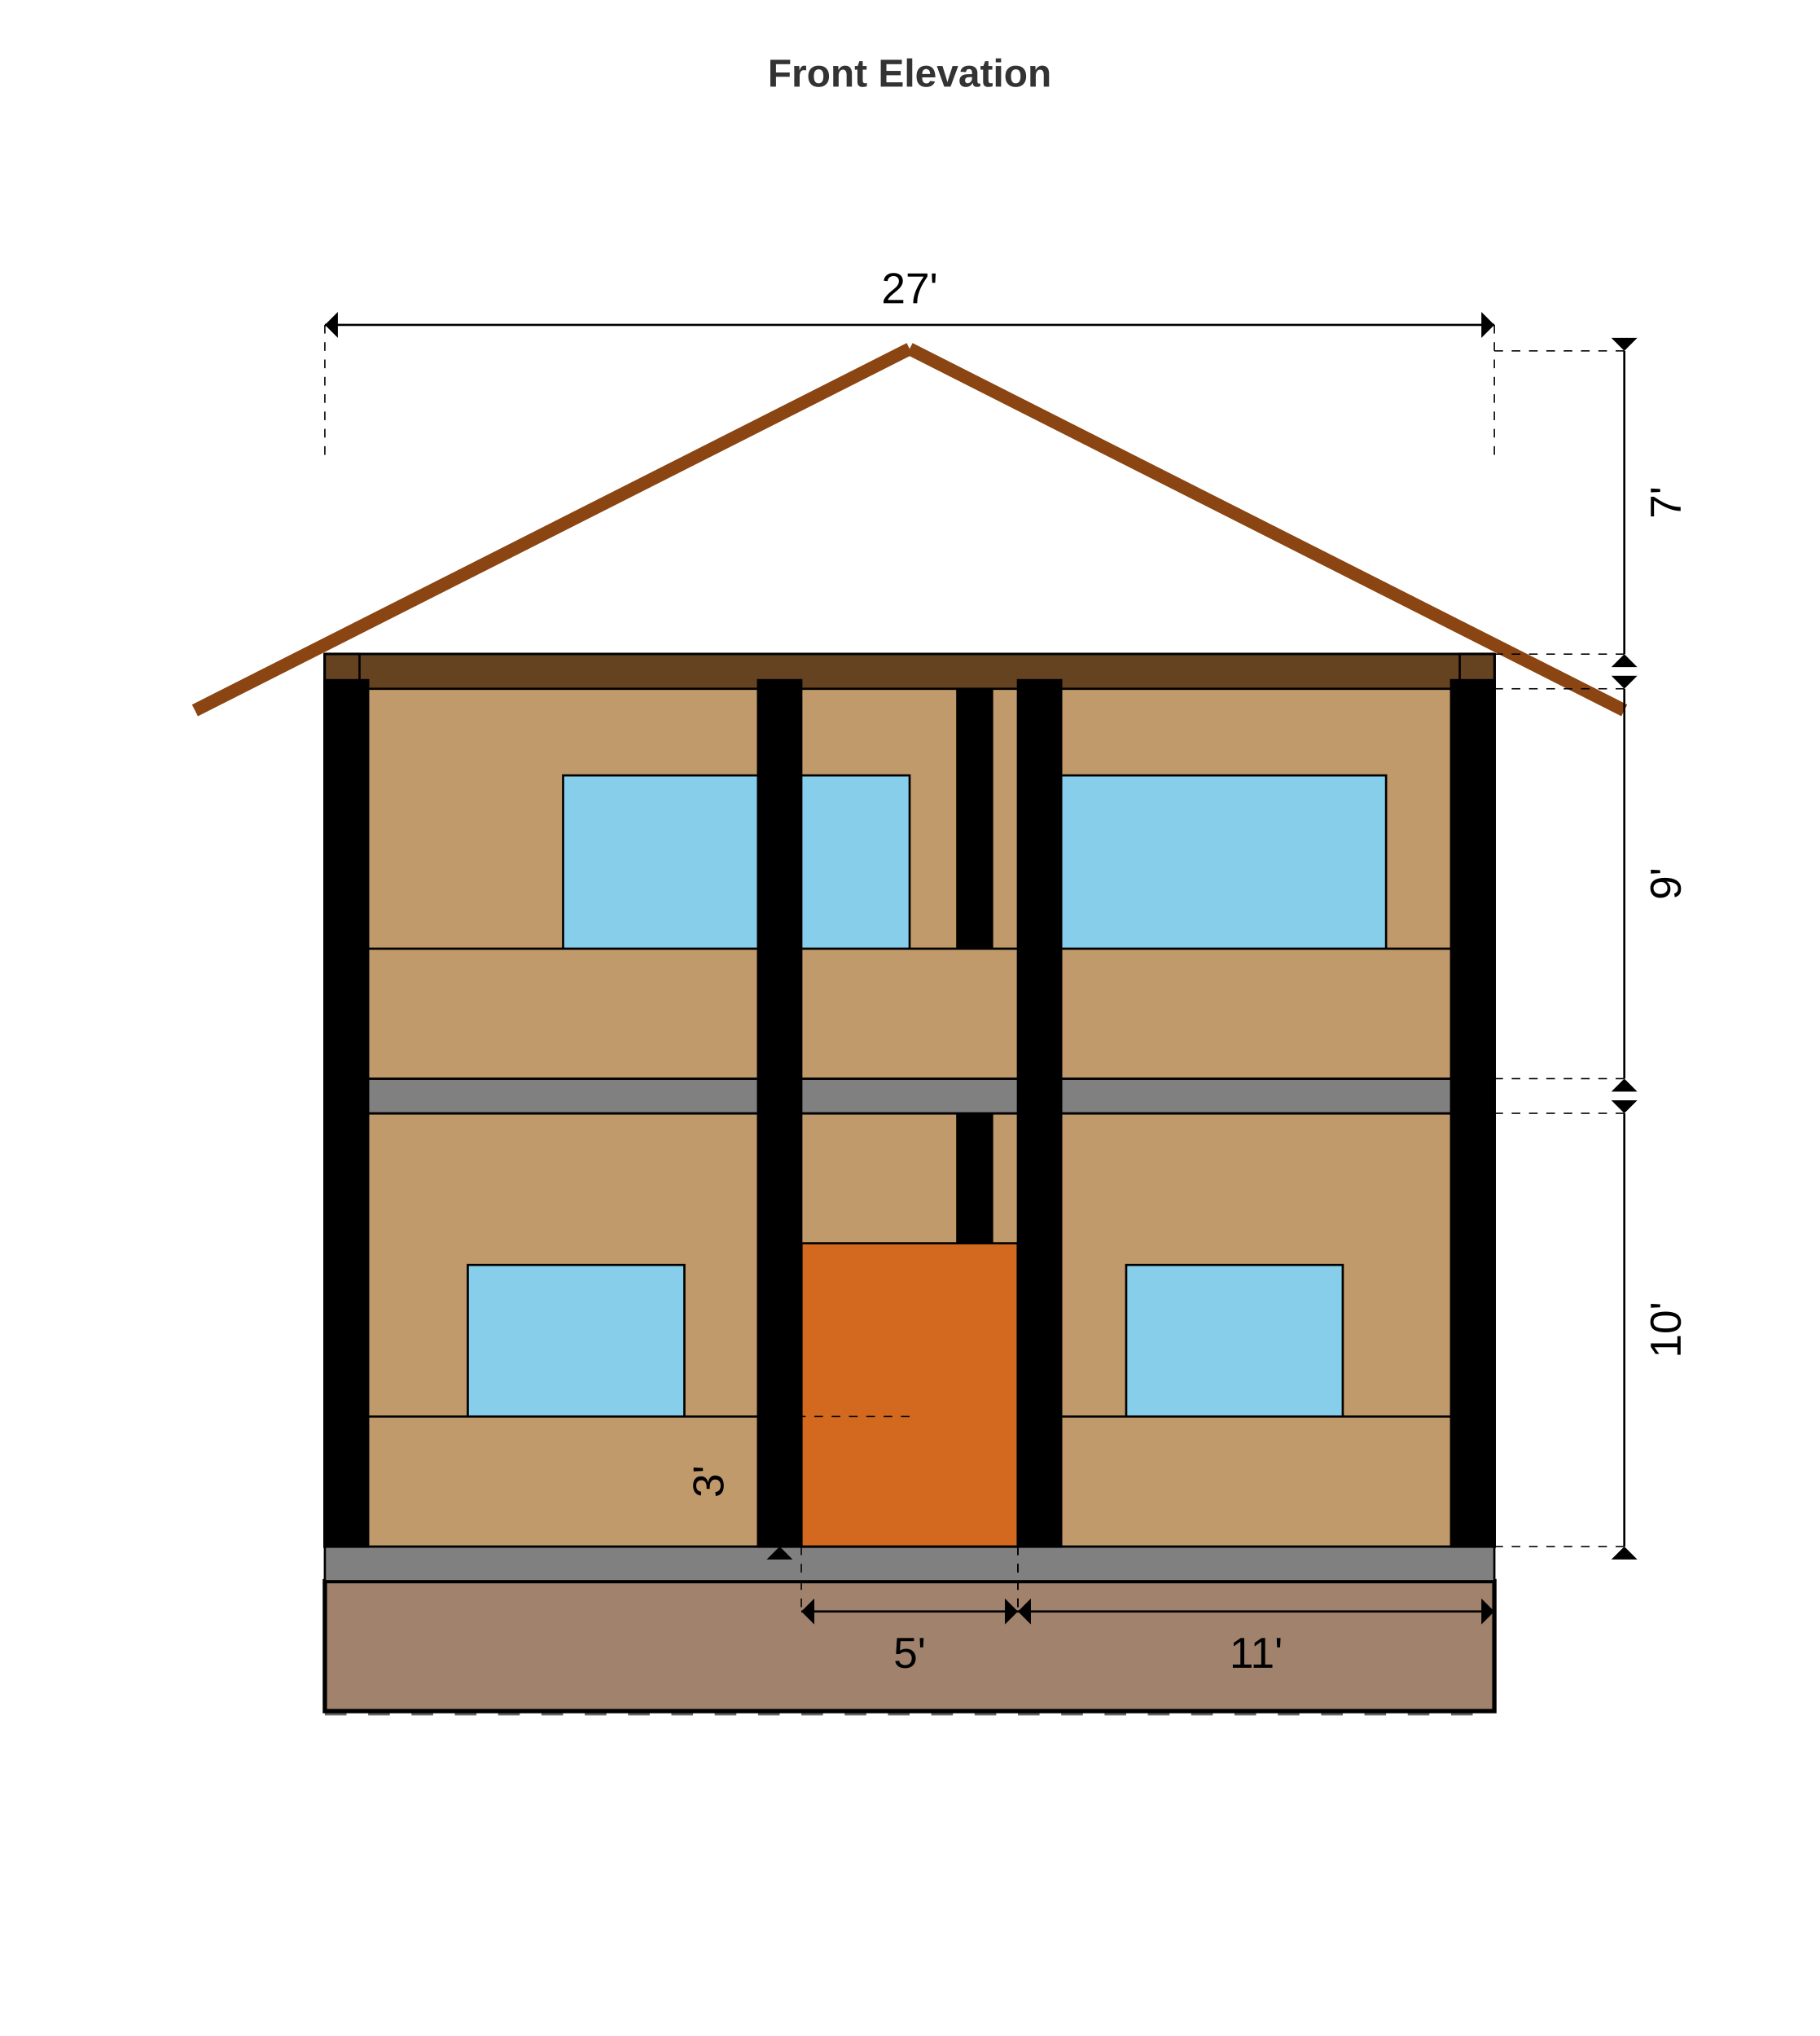
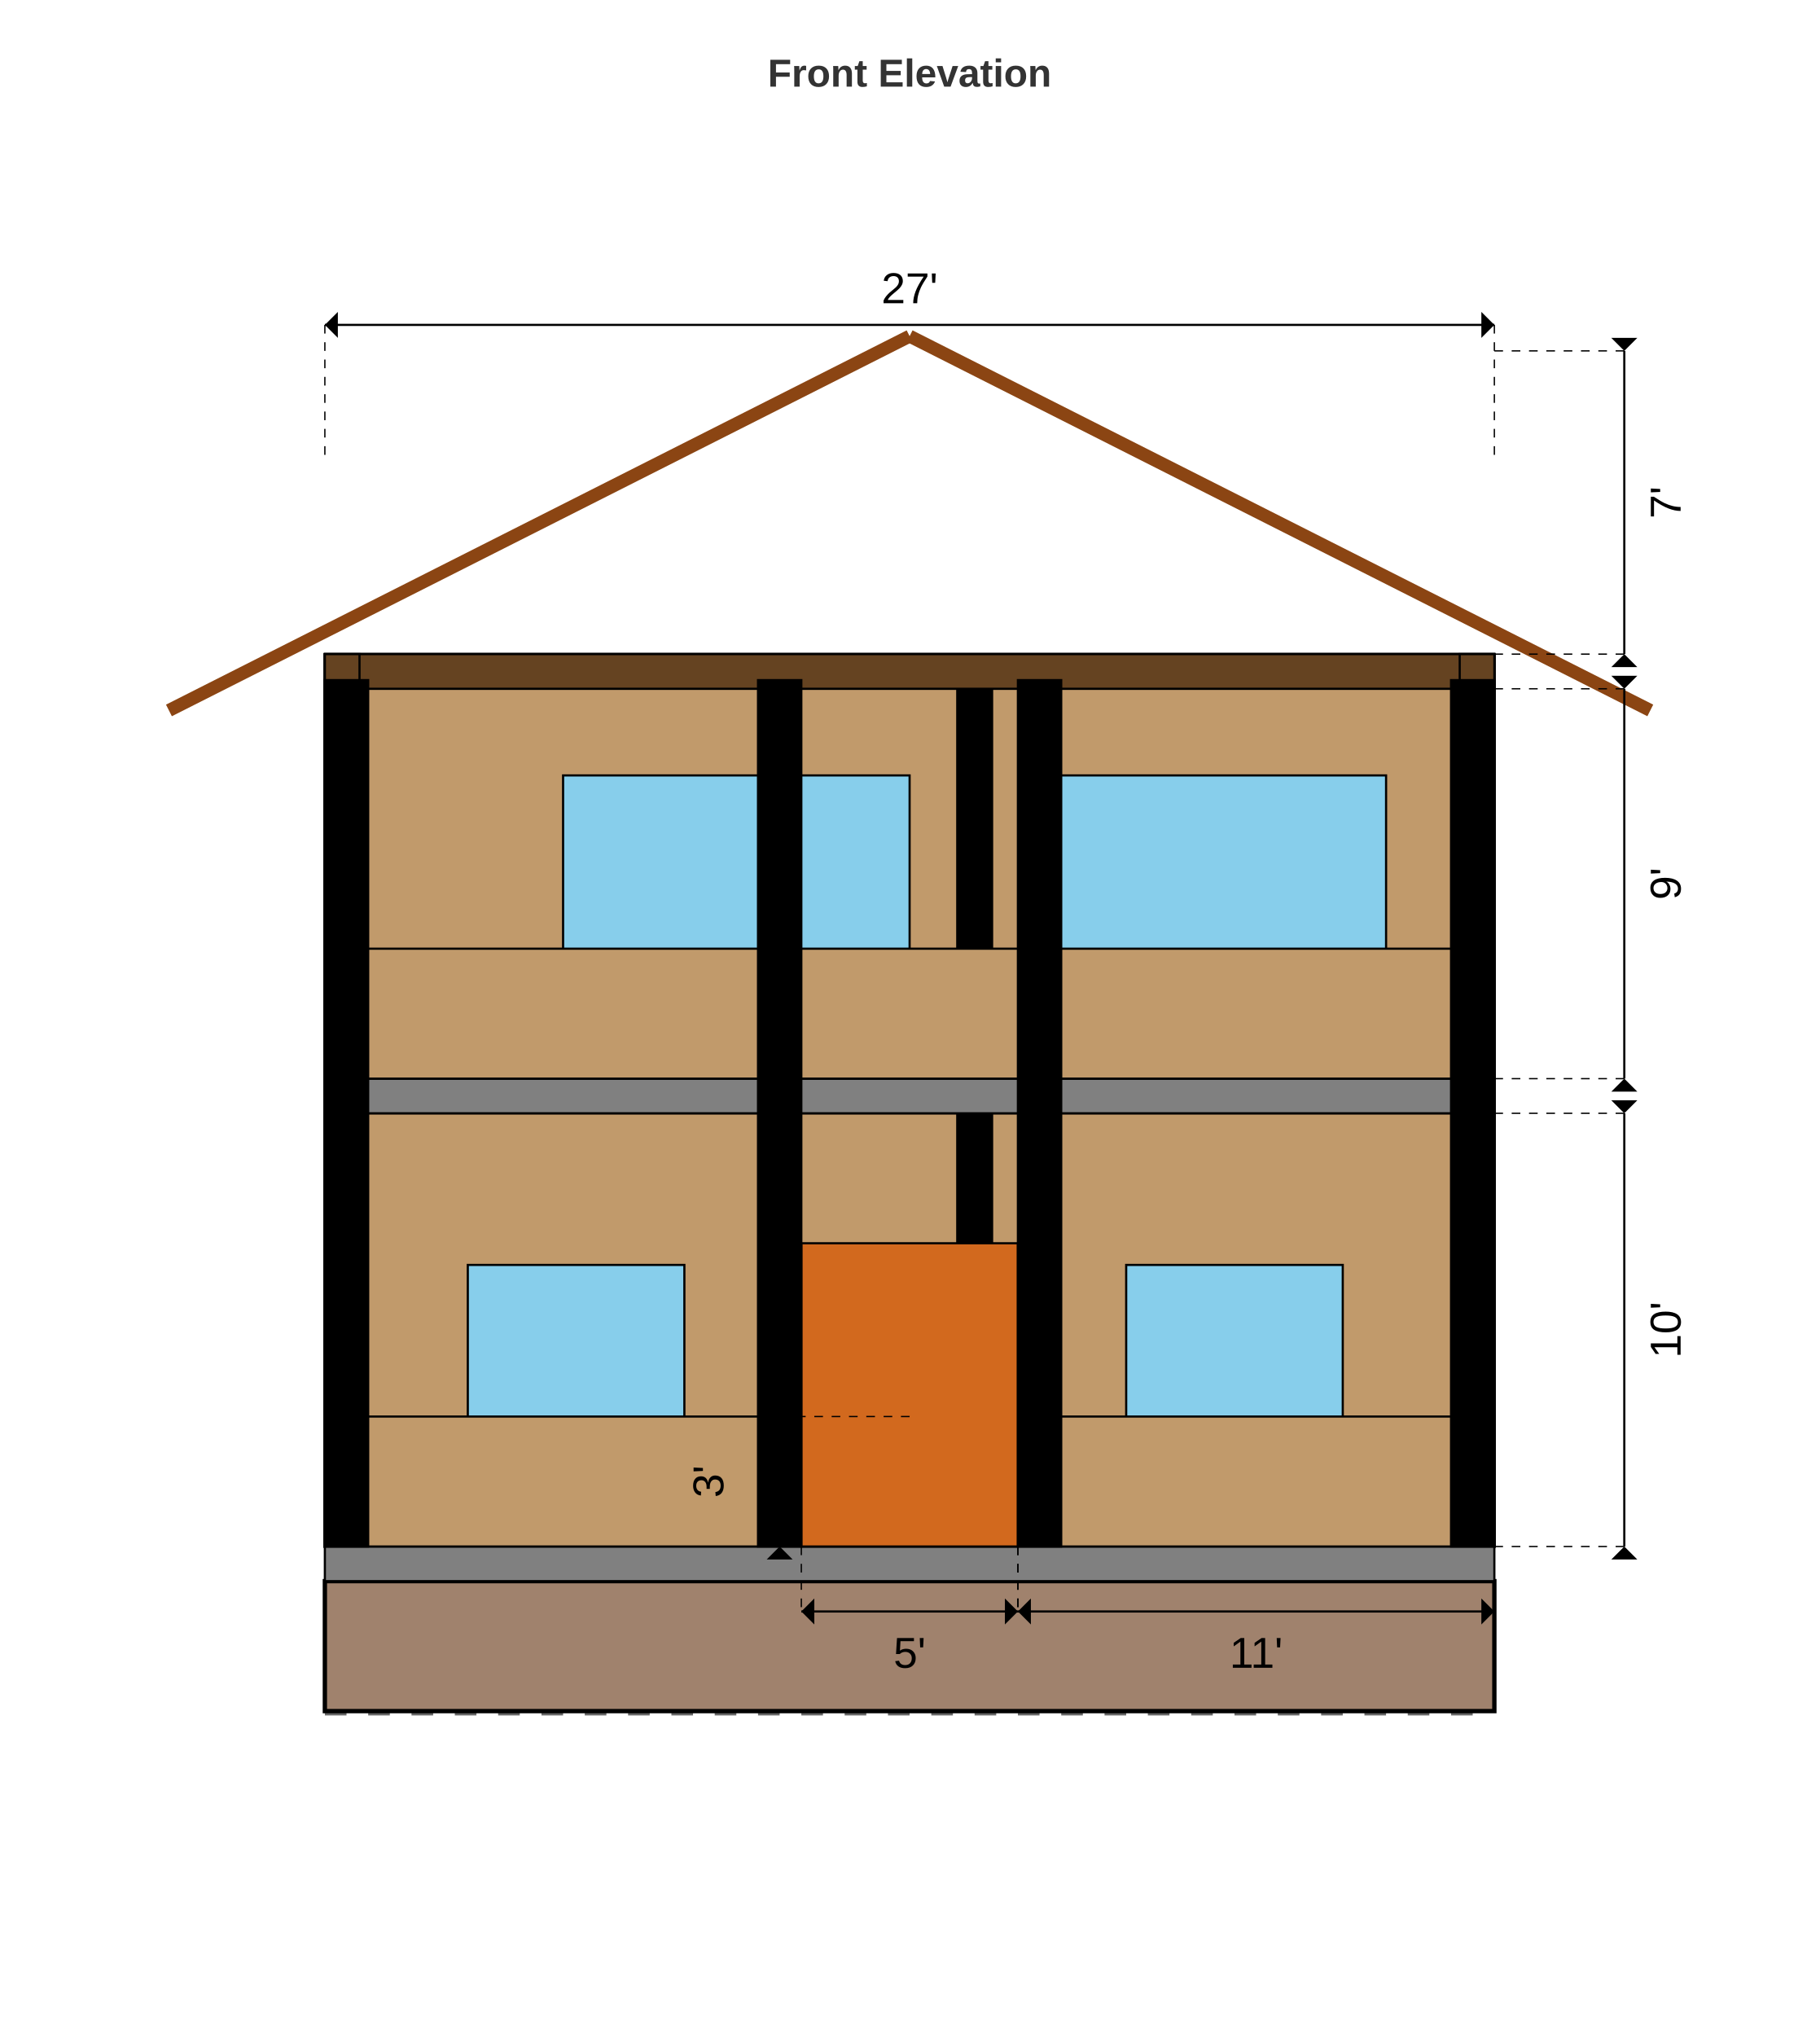
<svg xmlns="http://www.w3.org/2000/svg" width="840.0" height="940.0" viewBox="0 0 840.0 940.0">
  <defs>
    <style>
        text { font-family: Arial, sans-serif; }
    </style>
  </defs>
  <g transform="translate(150, 210) scale(2.0, 2.0)">
    <line x1="0" y1="290.0" x2="270" y2="290.0" stroke="#666" stroke-width="2" stroke-dasharray="5,5" />
    <rect x="0" y="260.0" width="270" height="30.0" fill="#A0826D" stroke="#000" stroke-width="1" />
    <rect x="0" y="152.0" width="270" height="100.0" fill="#C19A6B" stroke="#000" stroke-width="0.5" />
    <rect x="96.5" y="187.0" width="75" height="65.0" fill="#D2691E" stroke="#000" stroke-width="0.5" />
    <rect x="186" y="187.0" width="60" height="40.0" fill="#87CEEB" stroke="#000" stroke-width="0.5" />
    <rect x="22.5" y="187.0" width="60" height="40.0" fill="#87CEEB" stroke="#000" stroke-width="0.5" />
    <rect x="0" y="54.0" width="270" height="90.0" fill="#C19A6B" stroke="#000" stroke-width="0.5" />
    <rect x="186" y="79.0" width="60" height="60.0" fill="#87CEEB" stroke="#000" stroke-width="0.5" />
    <rect x="101.5" y="79.0" width="65" height="60.0" fill="#87CEEB" stroke="#000" stroke-width="0.5" />
    <rect x="22.5" y="79.0" width="60" height="60.0" fill="#87CEEB" stroke="#000" stroke-width="0.5" />
    <rect x="8" y="144.0" width="254" height="8.0" fill="#654321" stroke="#000" stroke-width="0.5" />
    <rect x="171.5" y="52.0" width="10" height="200.0" fill="#000" stroke="#000" stroke-width="0.5" />
    <rect x="86.5" y="52.0" width="10" height="200.0" fill="#000" stroke="#000" stroke-width="0.5" />
    <rect x="0" y="46.0" width="270" height="8.0" fill="#654321" stroke="#000" stroke-width="0.5" />
    <rect x="262.0" y="52.0" width="8" height="200.0" fill="#000" stroke="#000" stroke-width="0.5" />
    <rect x="0.0" y="52.0" width="8" height="200.0" fill="#000" stroke="#000" stroke-width="0.5" />
    <rect x="0" y="144.0" width="8" height="8.0" fill="#654321" stroke="#000" stroke-width="0.5" />
    <rect x="0" y="152.0" width="94" height="100.0" fill="#C19A6B" stroke="#000" stroke-width="0.5" />
    <rect x="0" y="54.0" width="94" height="90.0" fill="#C19A6B" stroke="#000" stroke-width="0.5" />
    <rect x="53.5" y="79.0" width="30" height="65.0" fill="#D2691E" stroke="#000" stroke-width="0.5" />
    <rect x="94" y="152.0" width="40" height="100.0" fill="#C19A6B" stroke="#000" stroke-width="0.5" />
    <rect x="222.0" y="52.0" width="8" height="200.0" fill="#000" stroke="#000" stroke-width="0.5" />
    <rect x="83.75" y="52.0" width="12.5" height="200.0" fill="#000" stroke="#000" stroke-width="0.5" />
    <rect x="0" y="46.0" width="270" height="8.0" fill="#654321" stroke="#000" stroke-width="0.5" />
    <rect x="262.0" y="52.0" width="8" height="200.0" fill="#000" stroke="#000" stroke-width="0.5" />
    <rect x="0.0" y="52.0" width="8" height="200.0" fill="#000" stroke="#000" stroke-width="0.5" />
    <rect x="8" y="54.0" width="78" height="90.0" fill="#C19A6B" stroke="#000" stroke-width="0.5" />
    <rect x="0" y="144.0" width="230" height="8.0" fill="#808080" stroke="#000" stroke-width="0.5" />
    <rect x="262" y="144.0" width="8" height="8.0" fill="#654321" stroke="#000" stroke-width="0.5" />
    <g class="staircase-elevation">
      <line x1="232.0" y1="252.0" x2="232.0" y2="247.0" stroke="#000" stroke-width="0.5" />
      <line x1="232.0" y1="247.0" x2="233.5" y2="247.0" stroke="#000" stroke-width="0.5" />
      <rect x="232.0" y="247.0" width="1.5" height="5.0" fill="#C19A6B" opacity="0.7" />
      <line x1="233.5" y1="247.0" x2="233.5" y2="242.0" stroke="#000" stroke-width="0.5" />
      <line x1="233.5" y1="242.0" x2="235.0" y2="242.0" stroke="#000" stroke-width="0.5" />
      <rect x="233.5" y="242.0" width="1.5" height="5.0" fill="#C19A6B" opacity="0.7" />
      <line x1="235.0" y1="242.0" x2="235.0" y2="237.0" stroke="#000" stroke-width="0.5" />
      <line x1="235.0" y1="237.0" x2="236.5" y2="237.0" stroke="#000" stroke-width="0.5" />
      <rect x="235.0" y="237.0" width="1.5" height="5.0" fill="#C19A6B" opacity="0.7" />
      <line x1="236.5" y1="237.0" x2="236.5" y2="232.0" stroke="#000" stroke-width="0.5" />
      <line x1="236.5" y1="232.0" x2="238.0" y2="232.0" stroke="#000" stroke-width="0.5" />
      <rect x="236.5" y="232.0" width="1.5" height="5.0" fill="#C19A6B" opacity="0.7" />
      <line x1="238.0" y1="232.0" x2="238.0" y2="227.0" stroke="#000" stroke-width="0.5" />
      <line x1="238.0" y1="227.0" x2="239.5" y2="227.0" stroke="#000" stroke-width="0.5" />
      <rect x="238.0" y="227.0" width="1.5" height="5.0" fill="#C19A6B" opacity="0.7" />
      <line x1="239.5" y1="227.0" x2="239.5" y2="222.0" stroke="#000" stroke-width="0.5" />
      <line x1="239.5" y1="222.0" x2="241.0" y2="222.0" stroke="#000" stroke-width="0.5" />
      <rect x="239.5" y="222.0" width="1.5" height="5.0" fill="#C19A6B" opacity="0.7" />
      <line x1="241.0" y1="222.0" x2="241.0" y2="217.0" stroke="#000" stroke-width="0.5" />
      <line x1="241.0" y1="217.0" x2="242.5" y2="217.0" stroke="#000" stroke-width="0.5" />
      <rect x="241.0" y="217.0" width="1.5" height="5.0" fill="#C19A6B" opacity="0.7" />
      <line x1="242.5" y1="217.0" x2="242.5" y2="212.0" stroke="#000" stroke-width="0.5" />
      <line x1="242.5" y1="212.0" x2="244.0" y2="212.0" stroke="#000" stroke-width="0.5" />
      <rect x="242.5" y="212.0" width="1.5" height="5.0" fill="#C19A6B" opacity="0.7" />
      <line x1="244.0" y1="212.0" x2="244.0" y2="207.0" stroke="#000" stroke-width="0.5" />
      <line x1="244.0" y1="207.0" x2="245.5" y2="207.0" stroke="#000" stroke-width="0.5" />
      <rect x="244.0" y="207.0" width="1.5" height="5.0" fill="#C19A6B" opacity="0.7" />
      <line x1="245.5" y1="207.0" x2="245.5" y2="202.0" stroke="#000" stroke-width="0.5" />
      <line x1="245.5" y1="202.0" x2="247.0" y2="202.0" stroke="#000" stroke-width="0.5" />
      <rect x="245.5" y="202.0" width="1.5" height="5.0" fill="#C19A6B" opacity="0.7" />
      <line x1="247.0" y1="202.0" x2="247.0" y2="197.0" stroke="#000" stroke-width="0.5" />
      <line x1="247.0" y1="197.0" x2="248.5" y2="197.0" stroke="#000" stroke-width="0.5" />
      <rect x="247.0" y="197.0" width="1.5" height="5.0" fill="#C19A6B" opacity="0.7" />
      <line x1="248.5" y1="197.0" x2="248.5" y2="192.0" stroke="#000" stroke-width="0.5" />
      <line x1="248.5" y1="192.0" x2="250.0" y2="192.0" stroke="#000" stroke-width="0.5" />
      <rect x="248.5" y="192.0" width="1.5" height="5.0" fill="#C19A6B" opacity="0.7" />
      <line x1="250.0" y1="192.0" x2="250.0" y2="187.0" stroke="#000" stroke-width="0.5" />
      <line x1="250.0" y1="187.0" x2="251.5" y2="187.0" stroke="#000" stroke-width="0.5" />
      <rect x="250.0" y="187.0" width="1.5" height="5.0" fill="#C19A6B" opacity="0.7" />
      <line x1="251.5" y1="187.0" x2="251.5" y2="182.0" stroke="#000" stroke-width="0.5" />
      <line x1="251.5" y1="182.0" x2="253.0" y2="182.0" stroke="#000" stroke-width="0.5" />
      <rect x="251.5" y="182.0" width="1.5" height="5.0" fill="#C19A6B" opacity="0.7" />
      <line x1="253.0" y1="182.0" x2="253.0" y2="177.0" stroke="#000" stroke-width="0.5" />
      <line x1="253.0" y1="177.0" x2="254.5" y2="177.0" stroke="#000" stroke-width="0.5" />
      <rect x="253.0" y="177.0" width="1.5" height="5.0" fill="#C19A6B" opacity="0.7" />
      <line x1="254.5" y1="177.0" x2="254.5" y2="172.0" stroke="#000" stroke-width="0.5" />
      <line x1="254.5" y1="172.0" x2="256.0" y2="172.0" stroke="#000" stroke-width="0.5" />
      <rect x="254.5" y="172.0" width="1.5" height="5.0" fill="#C19A6B" opacity="0.7" />
      <line x1="256.0" y1="172.0" x2="256.0" y2="167.0" stroke="#000" stroke-width="0.5" />
      <line x1="256.0" y1="167.0" x2="257.5" y2="167.0" stroke="#000" stroke-width="0.5" />
      <rect x="256.0" y="167.0" width="1.5" height="5.0" fill="#C19A6B" opacity="0.7" />
      <line x1="257.5" y1="167.0" x2="257.5" y2="162.0" stroke="#000" stroke-width="0.5" />
      <line x1="257.5" y1="162.0" x2="259.0" y2="162.0" stroke="#000" stroke-width="0.5" />
      <rect x="257.5" y="162.0" width="1.5" height="5.0" fill="#C19A6B" opacity="0.7" />
      <line x1="259.0" y1="162.0" x2="259.0" y2="157.0" stroke="#000" stroke-width="0.5" />
      <line x1="259.0" y1="157.0" x2="260.5" y2="157.0" stroke="#000" stroke-width="0.5" />
      <rect x="259.0" y="157.0" width="1.5" height="5.0" fill="#C19A6B" opacity="0.7" />
      <line x1="260.5" y1="157.0" x2="260.5" y2="152.0" stroke="#000" stroke-width="0.5" />
      <line x1="260.5" y1="152.0" x2="262.0" y2="152.0" stroke="#000" stroke-width="0.5" />
      <rect x="260.5" y="152.0" width="1.5" height="5.0" fill="#C19A6B" opacity="0.7" />
      <line x1="262.0" y1="152.0" x2="262.0" y2="252.0" stroke="#000" stroke-width="0.5" />
      <line x1="232" y1="252.0" x2="262.0" y2="252.0" stroke="#000" stroke-width="0.5" />
    </g>
    <rect x="146" y="152.0" width="124" height="100.0" fill="#C19A6B" stroke="#000" stroke-width="0.5" />
    <rect x="156.5" y="187.0" width="30" height="65.0" fill="#D2691E" stroke="#000" stroke-width="0.5" />
    <rect x="0" y="152.0" width="154" height="100.0" fill="#C19A6B" stroke="#000" stroke-width="0.5" />
    <rect x="113.5" y="187.0" width="30" height="65.0" fill="#D2691E" stroke="#000" stroke-width="0.5" />
    <rect x="146" y="54.0" width="124" height="90.0" fill="#C19A6B" stroke="#000" stroke-width="0.5" />
    <rect x="156.5" y="79.0" width="30" height="65.0" fill="#D2691E" stroke="#000" stroke-width="0.5" />
    <rect x="0" y="54.0" width="154" height="90.0" fill="#C19A6B" stroke="#000" stroke-width="0.5" />
    <rect x="113.5" y="79.0" width="30" height="65.0" fill="#D2691E" stroke="#000" stroke-width="0.5" />
    <rect x="0" y="46.0" width="270" height="8.0" fill="#654321" stroke="#000" stroke-width="0.5" />
    <rect x="257.55" y="52.0" width="12.5" height="200.0" fill="#000" stroke="#000" stroke-width="0.5" />
    <rect x="-0.05" y="52.0" width="12.5" height="200.0" fill="#000" stroke="#000" stroke-width="0.5" />
    <rect x="146.0" y="52.0" width="8" height="200.0" fill="#000" stroke="#000" stroke-width="0.5" />
    <rect x="0" y="46.0" width="270" height="8.0" fill="#654321" stroke="#000" stroke-width="0.5" />
    <rect x="146" y="152.0" width="124" height="100.0" fill="#C19A6B" stroke="#000" stroke-width="0.5" />
    <rect x="185" y="187.0" width="50" height="40.0" fill="#87CEEB" stroke="#000" stroke-width="0.5" />
    <rect x="0" y="152.0" width="154" height="100.0" fill="#C19A6B" stroke="#000" stroke-width="0.5" />
    <rect x="116" y="187.0" width="30" height="65.0" fill="#D2691E" stroke="#000" stroke-width="0.5" />
    <rect x="33" y="187.0" width="50" height="40.0" fill="#87CEEB" stroke="#000" stroke-width="0.5" />
    <rect x="146" y="54.0" width="124" height="90.0" fill="#C19A6B" stroke="#000" stroke-width="0.5" />
    <rect x="165" y="74.0" width="80" height="65.0" fill="#87CEEB" stroke="#000" stroke-width="0.5" />
    <rect x="0" y="54.0" width="154" height="90.0" fill="#C19A6B" stroke="#000" stroke-width="0.5" />
    <rect x="55" y="74.0" width="80" height="65.0" fill="#87CEEB" stroke="#000" stroke-width="0.5" />
    <rect x="262.0" y="52.0" width="8" height="200.0" fill="#000" stroke="#000" stroke-width="0.5" />
    <rect x="146.0" y="52.0" width="8" height="200.0" fill="#000" stroke="#000" stroke-width="0.5" />
    <rect x="0.0" y="52.0" width="8" height="200.0" fill="#000" stroke="#000" stroke-width="0.5" />
    <rect x="0" y="46.0" width="270" height="8.0" fill="#654321" stroke="#000" stroke-width="0.5" />
    <rect x="262" y="46.0" width="8" height="8.0" fill="#654321" stroke="#000" stroke-width="0.5" />
    <rect x="0" y="46.0" width="8" height="8.0" fill="#654321" stroke="#000" stroke-width="0.5" />
    <rect x="0" y="252.0" width="270" height="8.0" fill="#808080" stroke="#000" stroke-width="0.5" />
    <rect x="0" y="144.0" width="270" height="8.0" fill="#808080" stroke="#000" stroke-width="0.5" />
    <rect x="0" y="222.0" width="270" height="30.0" fill="#C19A6B" stroke="#000" stroke-width="0.5" />
    <rect x="110" y="182.0" width="50" height="70.0" fill="#D2691E" stroke="#000" stroke-width="0.5" />
    <rect x="0" y="114.0" width="270" height="30.0" fill="#C19A6B" stroke="#000" stroke-width="0.5" />
    <rect x="260.0" y="52.0" width="10" height="200.0" fill="#000" stroke="#000" stroke-width="0.5" />
    <rect x="160.0" y="52.0" width="10" height="200.0" fill="#000" stroke="#000" stroke-width="0.5" />
    <rect x="100.0" y="52.0" width="10" height="200.0" fill="#000" stroke="#000" stroke-width="0.5" />
    <rect x="0.0" y="52.0" width="10" height="200.0" fill="#000" stroke="#000" stroke-width="0.5" />
-     <line x1="300" y1="59.0" x2="135.0" y2="-24.476" stroke="#8B4513" stroke-width="3" />
-     <line x1="135.0" y1="-24.476" x2="-30" y2="59.0" stroke="#8B4513" stroke-width="3" />
+     <line x1="306" y1="59.0" x2="135.0" y2="-27.402" stroke="#8B4513" stroke-width="3" />
+     <line x1="135.0" y1="-27.402" x2="-36" y2="59.0" stroke="#8B4513" stroke-width="3" />
    <g class="dimension">
      <line x1="300" y1="252.0" x2="300" y2="152.0" stroke="#000" stroke-width="0.5" />
      <line x1="270" y1="252.0" x2="300" y2="252.0" stroke="#000" stroke-width="0.3" stroke-dasharray="2,2" />
      <line x1="270" y1="152.0" x2="300" y2="152.0" stroke="#000" stroke-width="0.3" stroke-dasharray="2,2" />
      <polygon points="300,252.0 297,255.0 303,255.0" fill="#000" />
      <polygon points="300,152.0 297,149.0 303,149.0" fill="#000" />
      <text x="313" y="202.0" text-anchor="middle" font-size="10" fill="#000" transform="rotate(-90 313 202.0)">10'</text>
    </g>
    <g class="dimension">
      <line x1="300" y1="144.0" x2="300" y2="54.0" stroke="#000" stroke-width="0.5" />
      <line x1="270" y1="144.0" x2="300" y2="144.0" stroke="#000" stroke-width="0.3" stroke-dasharray="2,2" />
      <line x1="270" y1="54.0" x2="300" y2="54.0" stroke="#000" stroke-width="0.3" stroke-dasharray="2,2" />
      <polygon points="300,144.0 297,147.0 303,147.0" fill="#000" />
      <polygon points="300,54.0 297,51.0 303,51.0" fill="#000" />
      <text x="313" y="99.0" text-anchor="middle" font-size="10" fill="#000" transform="rotate(-90 313 99.0)">9'</text>
    </g>
    <g class="dimension">
      <line x1="300" y1="46.0" x2="300" y2="-24.0" stroke="#000" stroke-width="0.5" />
      <line x1="270" y1="46.0" x2="300" y2="46.0" stroke="#000" stroke-width="0.3" stroke-dasharray="2,2" />
      <line x1="270" y1="-24.0" x2="300" y2="-24.0" stroke="#000" stroke-width="0.3" stroke-dasharray="2,2" />
      <polygon points="300,46.0 297,49.0 303,49.0" fill="#000" />
      <polygon points="300,-24.0 297,-27.0 303,-27.0" fill="#000" />
      <text x="313" y="11.0" text-anchor="middle" font-size="10" fill="#000" transform="rotate(-90 313 11.0)">7'</text>
    </g>
    <g class="dimension">
      <line x1="0" y1="-30.0" x2="270" y2="-30.0" stroke="#000" stroke-width="0.5" />
      <line x1="0" y1="0.0" x2="0" y2="-30.0" stroke="#000" stroke-width="0.3" stroke-dasharray="2,2" />
      <line x1="270" y1="0.0" x2="270" y2="-30.0" stroke="#000" stroke-width="0.3" stroke-dasharray="2,2" />
      <polygon points="0,-30.0 3,-33.0 3,-27.0" fill="#000" />
      <polygon points="270,-30.0 267,-33.0 267,-27.0" fill="#000" />
      <text x="135.0" y="-35.0" text-anchor="middle" font-size="10" fill="#000">27'</text>
    </g>
    <g class="dimension">
      <line x1="160" y1="267.0" x2="270" y2="267.0" stroke="#000" stroke-width="0.5" />
      <line x1="160" y1="252.0" x2="160" y2="267.0" stroke="#000" stroke-width="0.3" stroke-dasharray="2,2" />
      <line x1="270" y1="252.0" x2="270" y2="267.0" stroke="#000" stroke-width="0.3" stroke-dasharray="2,2" />
      <polygon points="160,267.0 163,264.0 163,270.0" fill="#000" />
      <polygon points="270,267.0 267,264.0 267,270.0" fill="#000" />
      <text x="215.0" y="280.0" text-anchor="middle" font-size="10" fill="#000">11'</text>
    </g>
    <g class="dimension">
      <line x1="110" y1="267.0" x2="160" y2="267.0" stroke="#000" stroke-width="0.5" />
      <line x1="110" y1="252.0" x2="110" y2="267.0" stroke="#000" stroke-width="0.3" stroke-dasharray="2,2" />
      <line x1="160" y1="252.0" x2="160" y2="267.0" stroke="#000" stroke-width="0.3" stroke-dasharray="2,2" />
      <polygon points="110,267.0 113,264.0 113,270.0" fill="#000" />
      <polygon points="160,267.0 157,264.0 157,270.0" fill="#000" />
      <text x="135.0" y="280.0" text-anchor="middle" font-size="10" fill="#000">5'</text>
    </g>
    <g class="dimension">
      <line x1="105.0" y1="252.0" x2="105.0" y2="222.0" stroke="#000" stroke-width="0.5" />
      <line x1="135.0" y1="252.0" x2="105.0" y2="252.0" stroke="#000" stroke-width="0.3" stroke-dasharray="2,2" />
      <line x1="135.0" y1="222.0" x2="105.0" y2="222.0" stroke="#000" stroke-width="0.3" stroke-dasharray="2,2" />
      <polygon points="105.0,252.0 102.0,255.0 108.0,255.0" fill="#000" />
      <polygon points="105.0,222.0 102.0,219.0 108.0,219.0" fill="#000" />
      <text x="92.0" y="237.0" text-anchor="middle" font-size="10" fill="#000" transform="rotate(-90 92.0 237.0)">3'</text>
    </g>
  </g>
  <text x="420.0" y="40.0" text-anchor="middle" font-size="18" font-weight="bold" fill="#333">Front Elevation</text>
</svg>
